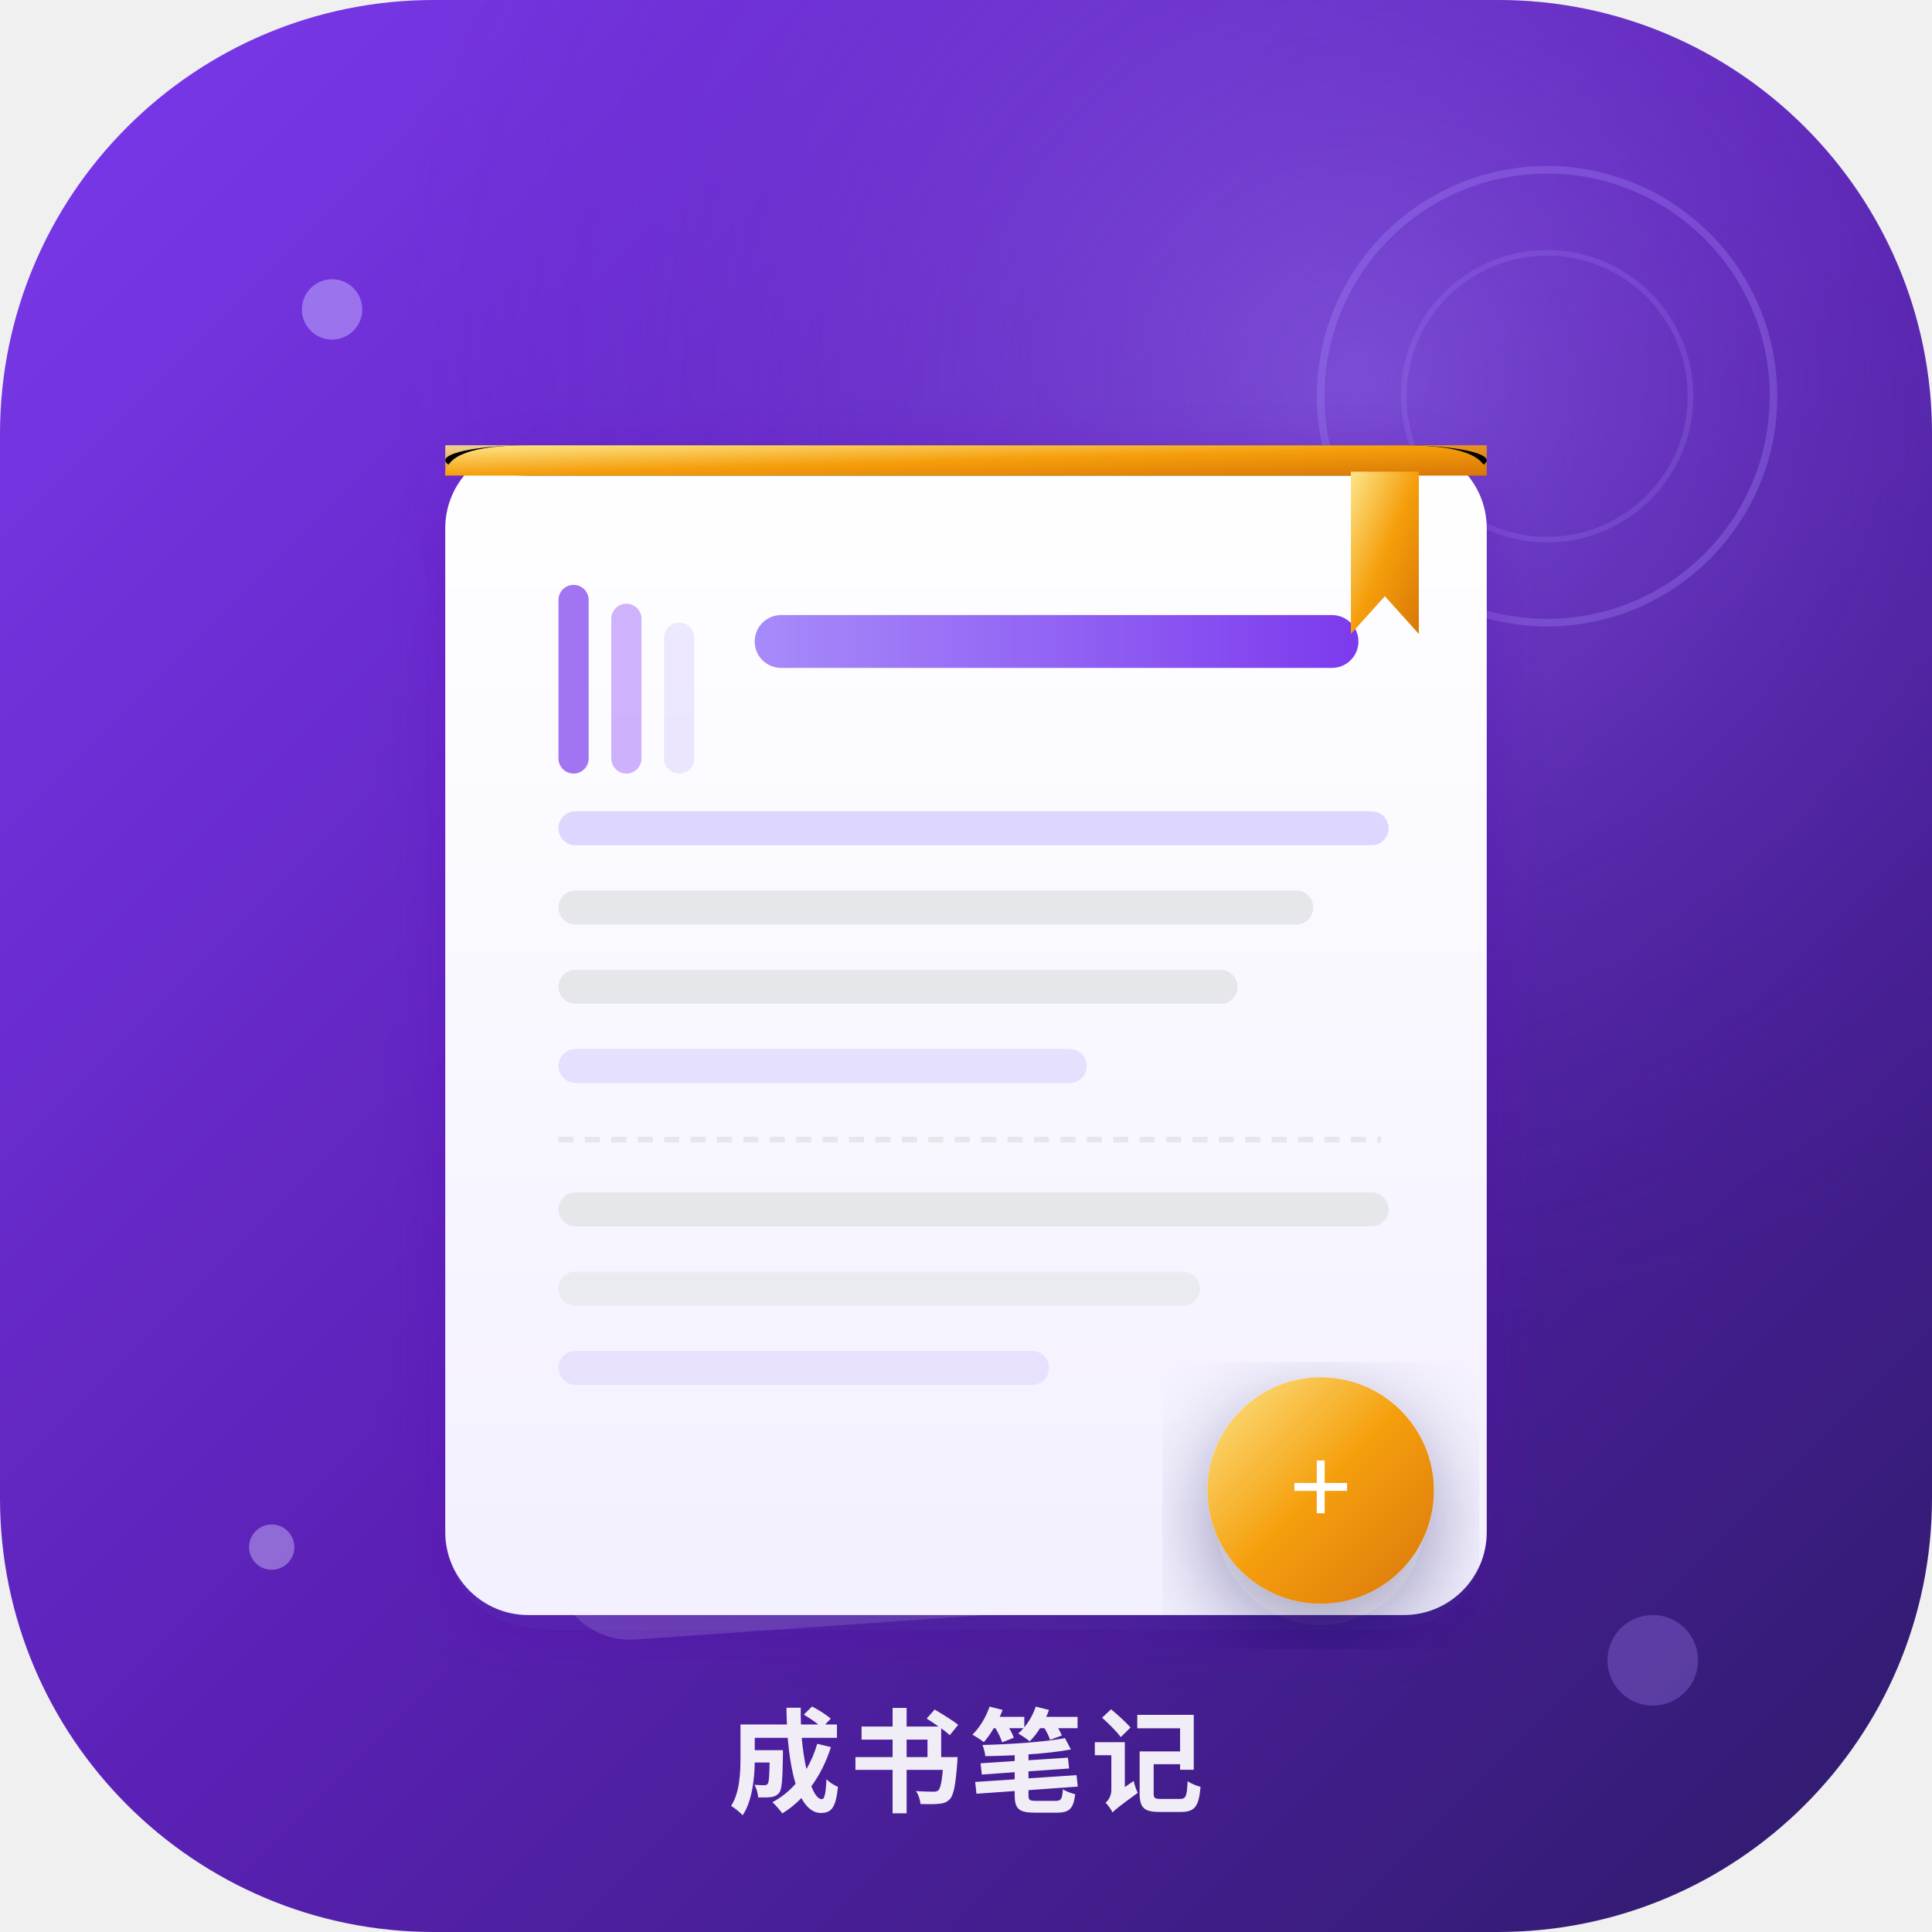
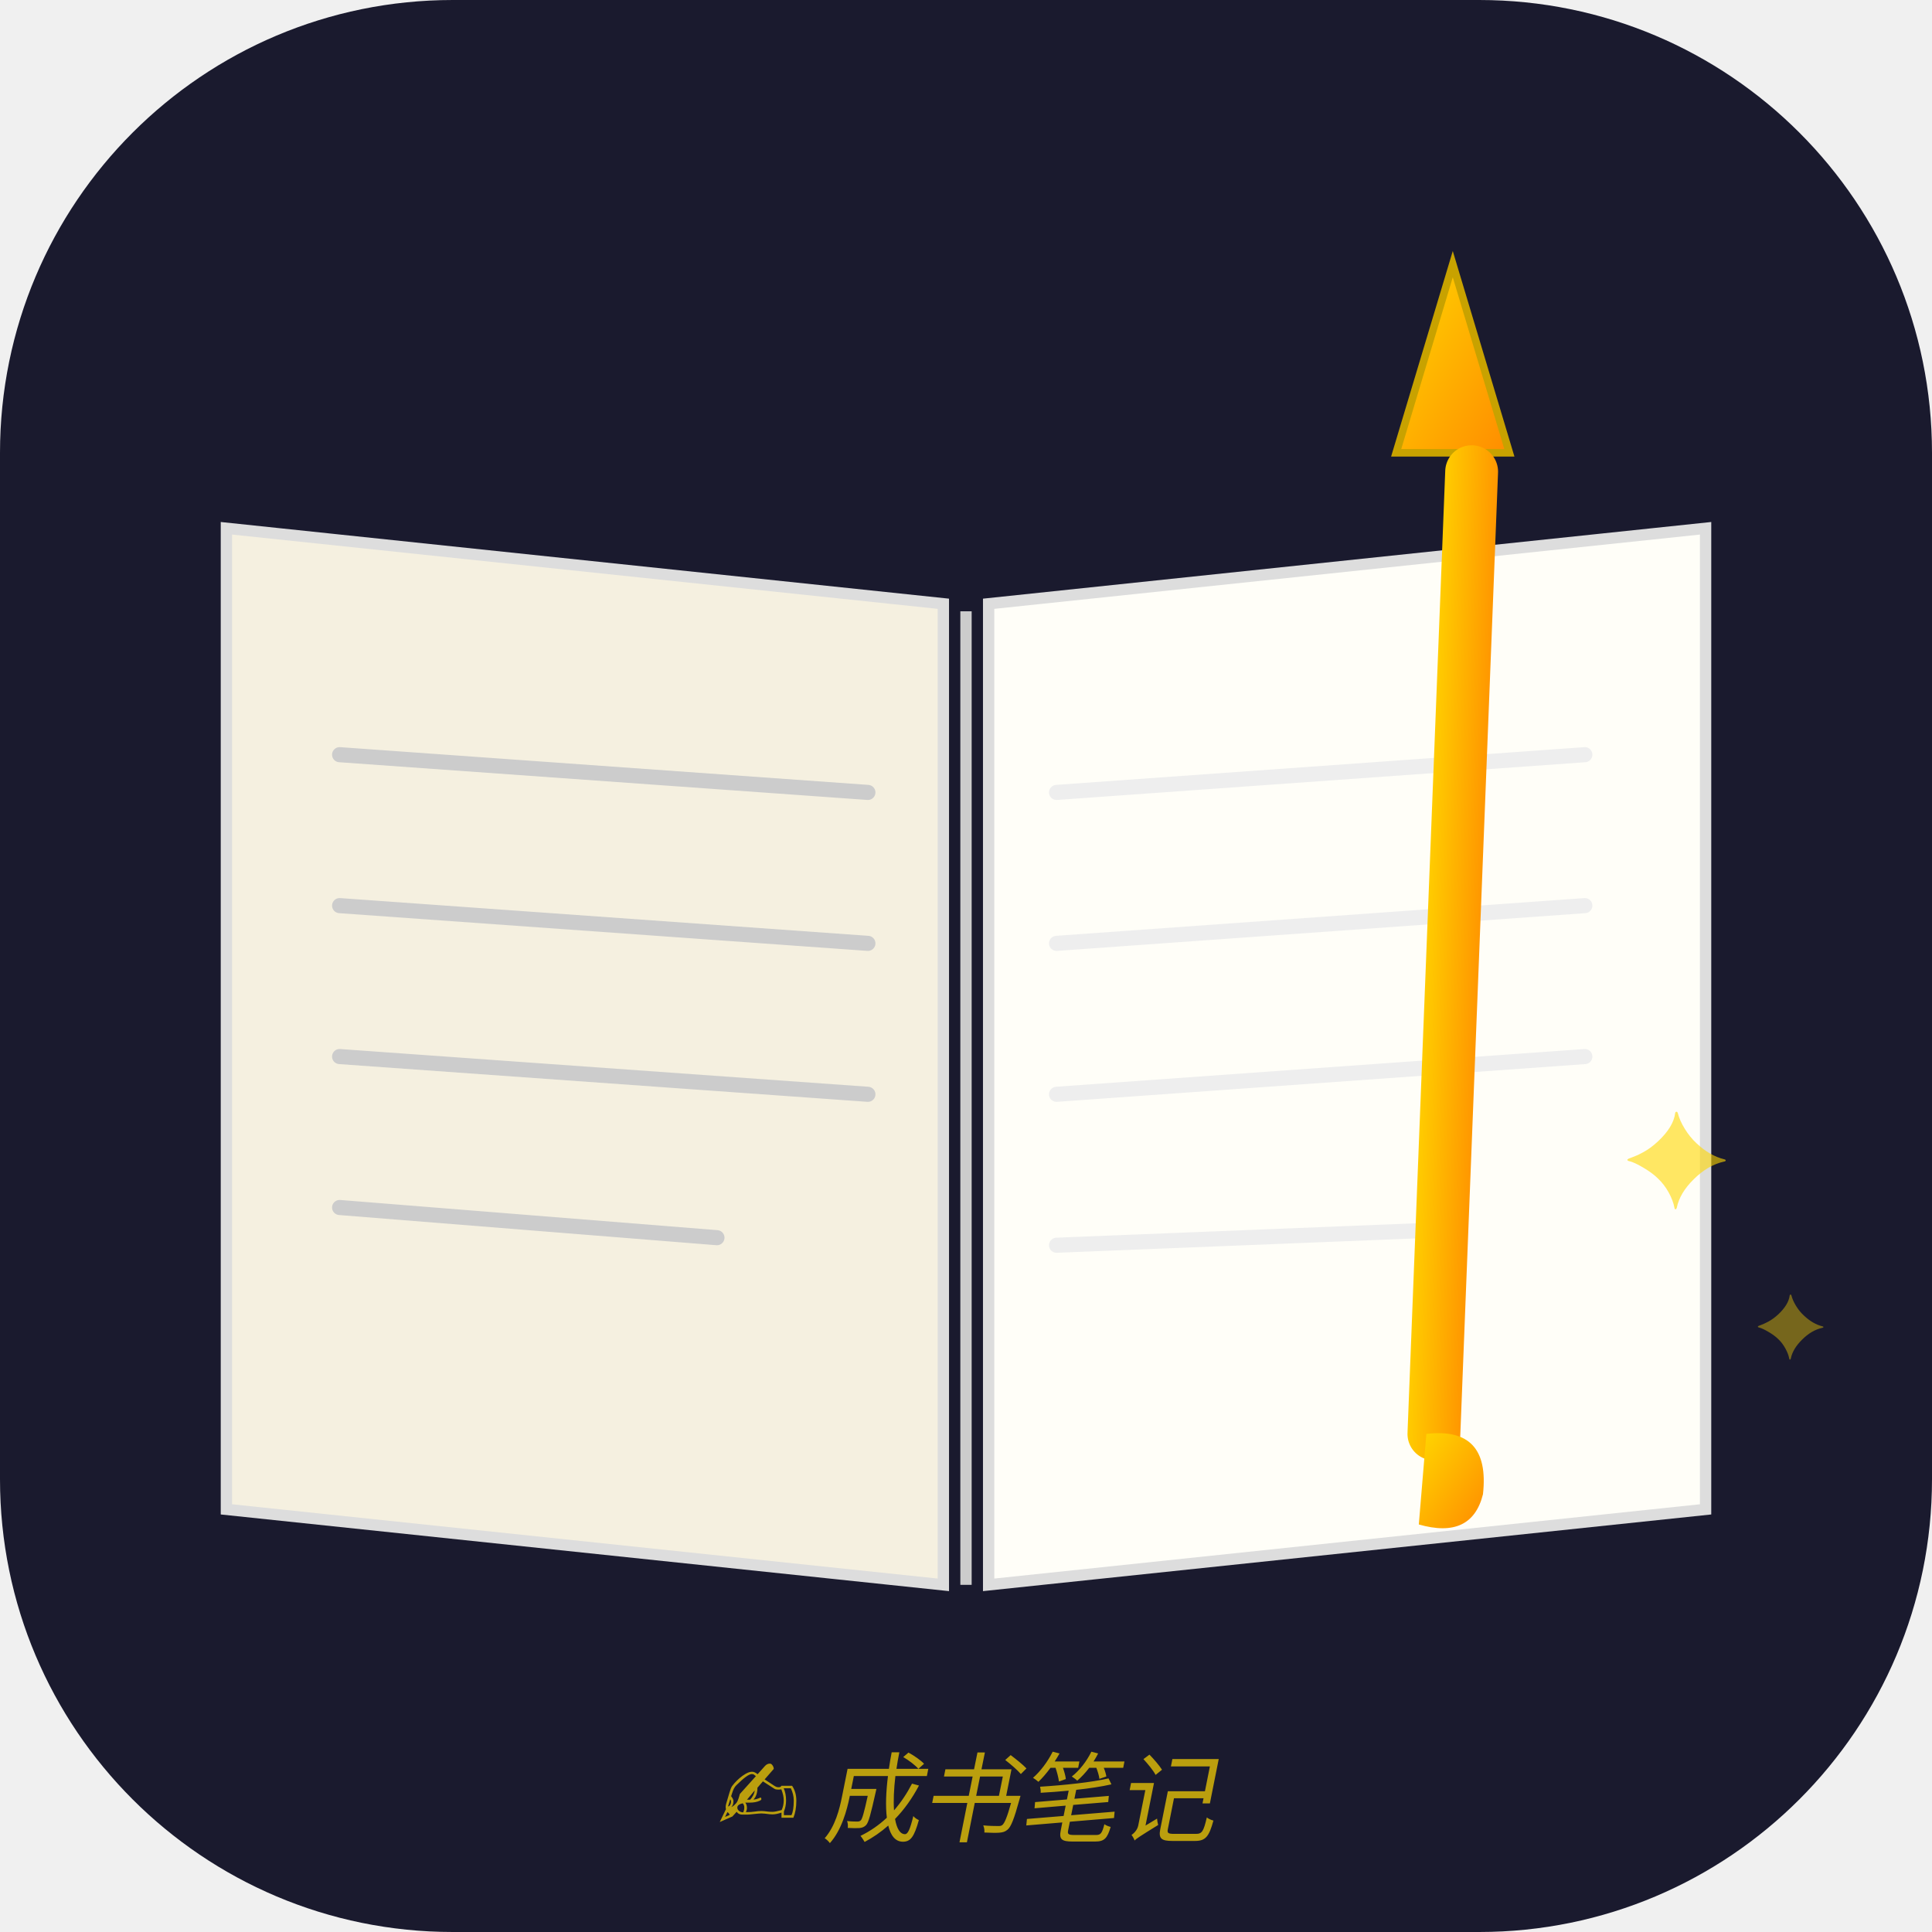
<svg xmlns="http://www.w3.org/2000/svg" viewBox="0 0 512 512">
  <defs>
-     <linearGradient id="bgGrad" x1="0" y1="0" x2="1" y2="1">
-       <stop offset="0%" stop-color="#7C3AED" />
-       <stop offset="50%" stop-color="#5B21B6" />
-       <stop offset="100%" stop-color="#2D1B69" />
+     <linearGradient id="gold" x1="0" y1="0" x2="1" y2="1">
+       <stop offset="0%" stop-color="#FFD700" />
+       <stop offset="100%" stop-color="#FF8C00" />
    </linearGradient>
-     <linearGradient id="cardGrad" x1="0" y1="0" x2="0" y2="1">
+     <linearGradient id="page" x1="0" y1="0" x2="0" y2="1">
      <stop offset="0%" stop-color="#FFFFFF" />
-       <stop offset="100%" stop-color="#F3F0FF" />
+       <stop offset="100%" stop-color="#F0EDE0" />
    </linearGradient>
-     <linearGradient id="goldGrad" x1="0" y1="0" x2="1" y2="1">
-       <stop offset="0%" stop-color="#FDE68A" />
-       <stop offset="50%" stop-color="#F59E0B" />
-       <stop offset="100%" stop-color="#D97706" />
-     </linearGradient>
-     <linearGradient id="line1" x1="0" y1="0" x2="1" y2="0">
-       <stop offset="0%" stop-color="#A78BFA" />
-       <stop offset="100%" stop-color="#7C3AED" />
-     </linearGradient>
-     <linearGradient id="line2" x1="0" y1="0" x2="1" y2="0">
-       <stop offset="0%" stop-color="#C4B5FD" />
-       <stop offset="100%" stop-color="#A78BFA" />
-     </linearGradient>
-     <radialGradient id="glow" cx="70%" cy="20%" r="50%">
-       <stop offset="0%" stop-color="#A78BFA" stop-opacity="0.4" />
-       <stop offset="100%" stop-color="#5B21B6" stop-opacity="0" />
-     </radialGradient>
-     <filter id="shadow" x="-20%" y="-20%" width="140%" height="140%">
-       <feDropShadow dx="0" dy="8" stdDeviation="12" flood-color="#1E1B4B" flood-opacity="0.4" />
-     </filter>
-     <filter id="cardShadow" x="-10%" y="-10%" width="120%" height="120%">
-       <feDropShadow dx="0" dy="4" stdDeviation="8" flood-color="#5B21B6" flood-opacity="0.3" />
-     </filter>
  </defs>
-   <rect width="512" height="512" rx="115" fill="url(#bgGrad)" />
-   <rect width="512" height="512" rx="115" fill="url(#glow)" />
-   <circle cx="410" cy="105" r="60" fill="none" stroke="#A78BFA" stroke-width="2" opacity="0.3" />
-   <circle cx="410" cy="105" r="38" fill="none" stroke="#A78BFA" stroke-width="1.5" opacity="0.2" />
-   <circle cx="88" cy="82" r="8" fill="#C4B5FD" opacity="0.5" />
-   <circle cx="438" cy="440" r="12" fill="#A78BFA" opacity="0.3" />
-   <circle cx="72" cy="410" r="6" fill="#DDD6FE" opacity="0.4" />
-   <rect x="138" y="138" width="236" height="290" rx="20" fill="white" opacity="0.15" transform="rotate(-4 256 283)" />
-   <rect x="118" y="118" width="276" height="310" rx="22" fill="url(#cardGrad)" filter="url(#cardShadow)" />
-   <rect x="118" y="118" width="276" height="8" rx="0" fill="url(#goldGrad)" opacity="0.9" />
-   <rect x="118" y="118" width="276" height="8" rx="22" />
-   <path d="M118 126 Q118 118 140 118 L372 118 Q394 118 394 126 Z" fill="url(#goldGrad)" />
-   <rect x="148" y="155" width="8" height="50" rx="4" fill="#7C3AED" opacity="0.7" />
-   <rect x="162" y="160" width="8" height="45" rx="4" fill="#9F67FA" opacity="0.5" />
-   <rect x="176" y="165" width="8" height="40" rx="4" fill="#C4B5FD" opacity="0.3" />
-   <rect x="200" y="163" width="160" height="14" rx="7" fill="url(#line1)" />
-   <rect x="148" y="215" width="220" height="9" rx="4.5" fill="#DDD6FE" />
-   <rect x="148" y="236" width="200" height="9" rx="4.5" fill="#E5E7EB" />
-   <rect x="148" y="257" width="180" height="9" rx="4.5" fill="#E5E7EB" />
-   <rect x="148" y="278" width="140" height="9" rx="4.5" fill="#DDD6FE" opacity="0.7" />
-   <line x1="148" y1="302" x2="366" y2="302" stroke="#E5E7EB" stroke-width="1.5" stroke-dasharray="4,3" />
-   <rect x="148" y="316" width="220" height="9" rx="4.5" fill="#E5E7EB" />
-   <rect x="148" y="337" width="170" height="9" rx="4.5" fill="#E5E7EB" opacity="0.7" />
-   <rect x="148" y="358" width="130" height="9" rx="4.5" fill="#DDD6FE" opacity="0.6" />
-   <circle cx="350" cy="395" r="30" fill="url(#goldGrad)" filter="url(#shadow)" />
-   <text x="350" y="404" text-anchor="middle" font-size="30" fill="white" font-weight="bold">+</text>
-   <path d="M358 125 L376 125 L376 168 L367 158 L358 168 Z" fill="url(#goldGrad)" />
-   <text x="256" y="478" text-anchor="middle" font-size="30" font-weight="700" font-family="'PingFang SC','Microsoft YaHei',sans-serif" fill="white" opacity="0.92" letter-spacing="2">成书笔记</text>
+   <rect width="512" height="512" rx="120" fill="#1A1A2E" />
+   <path d="M60 140 L250 160 L250 420 L60 400 Z" fill="#F5F0E0" stroke="#DDD" stroke-width="3" />
+   <path d="M452 140 L262 160 L262 420 L452 400 Z" fill="#FFFEF8" stroke="#DDD" stroke-width="3" />
+   <line x1="256" y1="162" x2="256" y2="420" stroke="#CCC" stroke-width="3" />
+   <line x1="90" y1="200" x2="230" y2="210" stroke="#CCC" stroke-width="4" stroke-linecap="round" />
+   <line x1="90" y1="240" x2="230" y2="250" stroke="#CCC" stroke-width="4" stroke-linecap="round" />
+   <line x1="90" y1="280" x2="230" y2="290" stroke="#CCC" stroke-width="4" stroke-linecap="round" />
+   <line x1="90" y1="320" x2="190" y2="328" stroke="#CCC" stroke-width="4" stroke-linecap="round" />
+   <line x1="280" y1="210" x2="420" y2="200" stroke="#EEE" stroke-width="4" stroke-linecap="round" />
+   <line x1="280" y1="250" x2="420" y2="240" stroke="#EEE" stroke-width="4" stroke-linecap="round" />
+   <line x1="280" y1="290" x2="420" y2="280" stroke="#EEE" stroke-width="4" stroke-linecap="round" />
+   <line x1="280" y1="330" x2="380" y2="326" stroke="#EEE" stroke-width="4" stroke-linecap="round" />
+   <path d="M370 120 L385 70 L400 120 Z" fill="url(#gold)" stroke="#C8A200" stroke-width="2" />
+   <line x1="390" y1="125" x2="380" y2="380" stroke="url(#gold)" stroke-width="14" stroke-linecap="round" />
+   <path d="M378 380 Q395 378 393 396 Q390 408 376 404 Z" fill="url(#gold)" />
+   <text x="430" y="320" font-size="36" fill="#FFD700" opacity="0.6">✦</text>
+   <text x="465" y="360" font-size="24" fill="#FFD700" opacity="0.4">✦</text>
+   <text x="256" y="485" text-anchor="middle" font-size="26" font-family="serif" fill="#FFD700" opacity="0.7" font-style="italic">✍ 成书笔记</text>
</svg>
